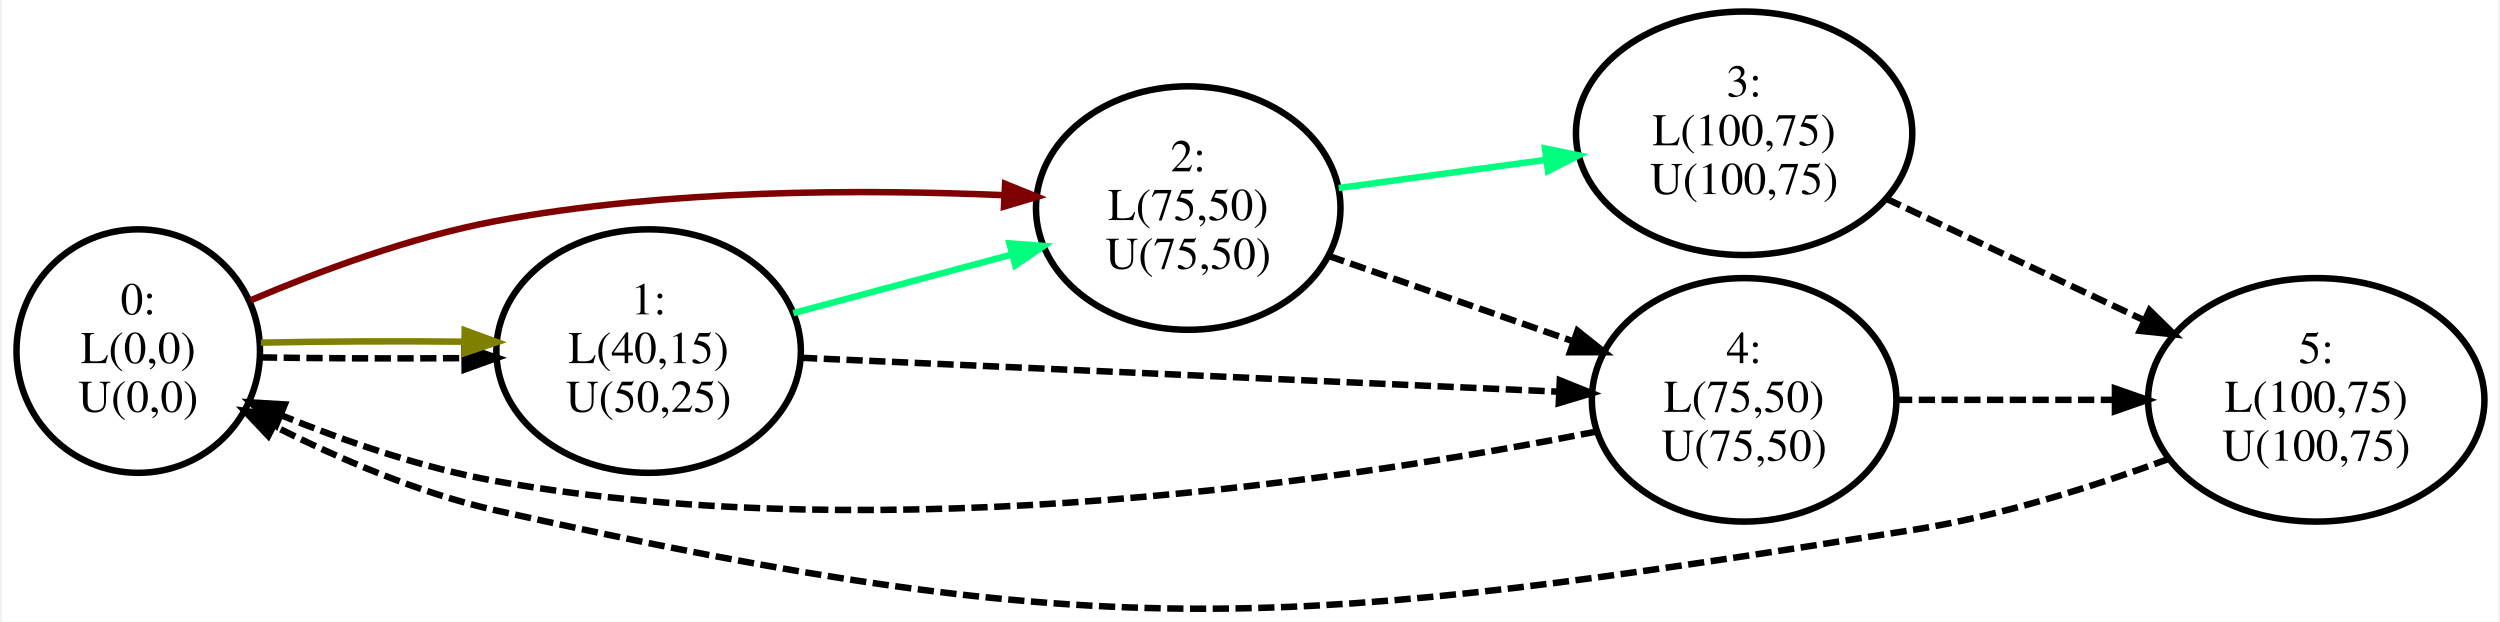
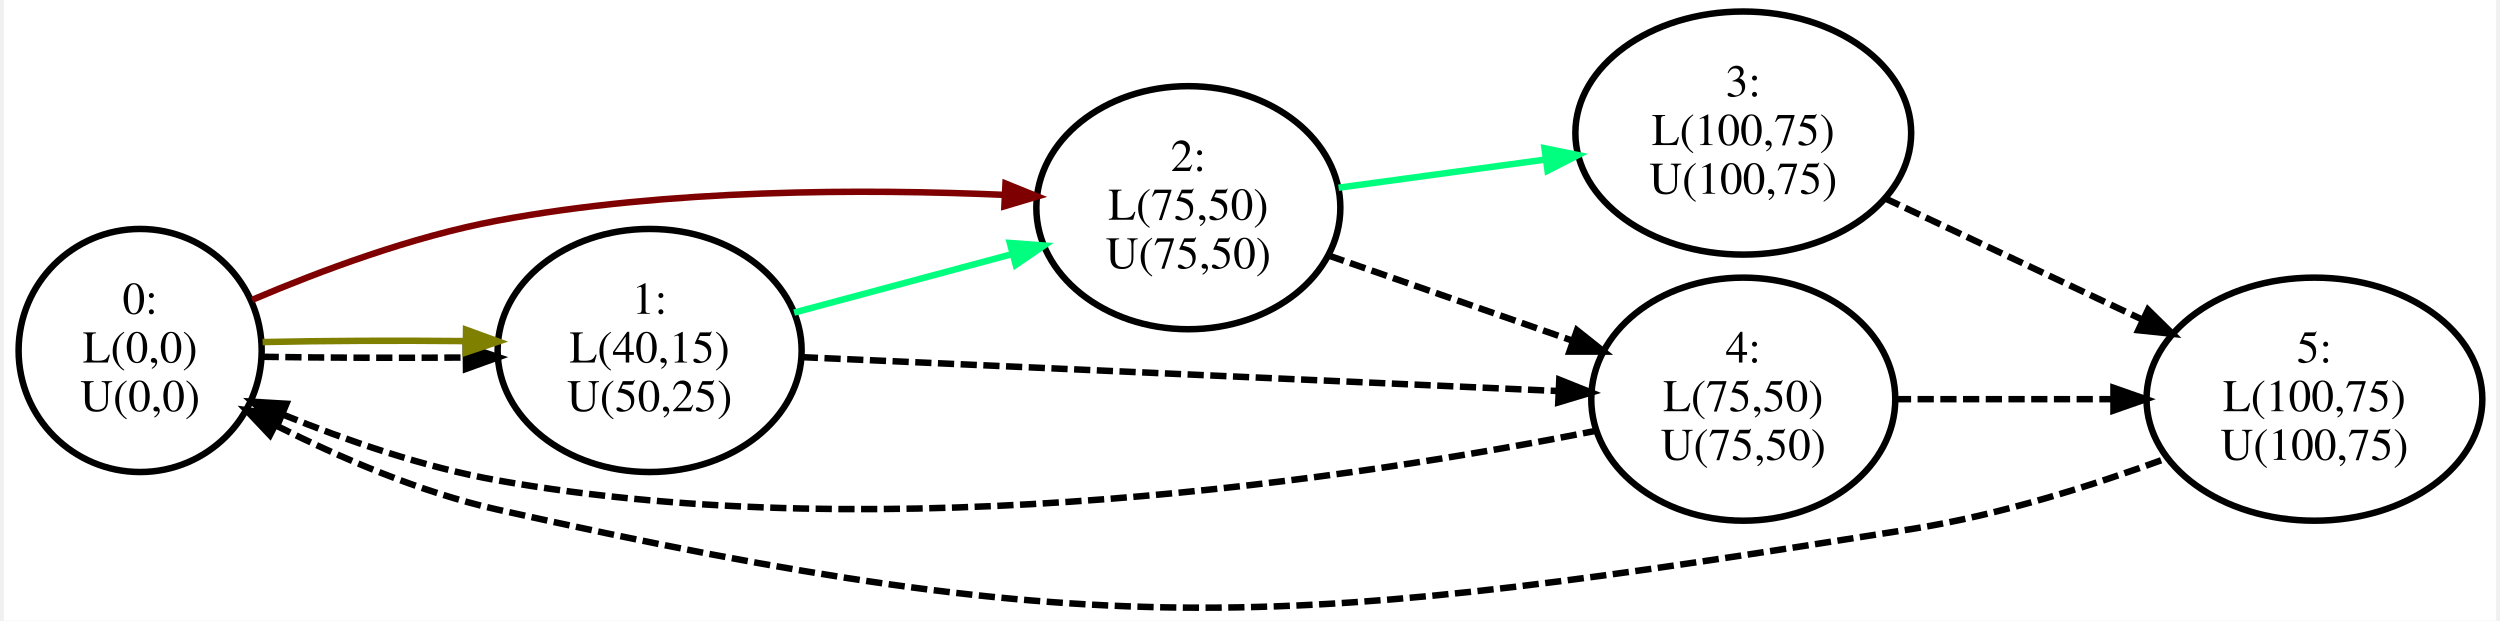
- <svg xmlns="http://www.w3.org/2000/svg" width="768pt" height="191pt" viewBox="0.00 0.00 768.00 191.26">
-   <g id="graph0" class="graph" transform="scale(1 1) rotate(0) translate(4 187.257)">
+ <svg xmlns="http://www.w3.org/2000/svg" width="576pt" height="143pt" viewBox="0.00 0.00 576.00 143.44">
+   <g id="graph0" class="graph" transform="scale(0.75 0.75) rotate(0) translate(4 187.257)">
    <polygon fill="white" stroke="none" points="-4,4 -4,-187.257 764,-187.257 764,4 -4,4" />
    <g id="node1" class="node">
      <ellipse fill="none" stroke="black" stroke-width="2" cx="38" cy="-79.257" rx="37.453" ry="37.453" />
      <text text-anchor="middle" x="38" y="-90.557" font-family="Times,serif" font-size="14.00">0:</text>
      <text text-anchor="middle" x="38" y="-75.557" font-family="Times,serif" font-size="14.00">L(0,0)</text>
      <text text-anchor="middle" x="38" y="-60.557" font-family="Times,serif" font-size="14.00">U(0,0)</text>
    </g>
    <g id="node2" class="node">
      <ellipse fill="none" stroke="black" stroke-width="2" cx="195" cy="-79.257" rx="46.839" ry="37.453" />
      <text text-anchor="middle" x="195" y="-90.557" font-family="Times,serif" font-size="14.00">1:</text>
      <text text-anchor="middle" x="195" y="-75.557" font-family="Times,serif" font-size="14.00">L(40,15)</text>
      <text text-anchor="middle" x="195" y="-60.557" font-family="Times,serif" font-size="14.00">U(50,25)</text>
    </g>
    <g id="edge1" class="edge">
      <path fill="none" stroke="black" stroke-width="2" stroke-dasharray="5,2" d="M75.733,-77.31C94.428,-77.003 117.547,-76.929 138.371,-77.088" />
      <polygon fill="black" stroke="black" stroke-width="2" points="138.347,-80.588 148.381,-77.185 138.415,-73.588 138.347,-80.588" />
    </g>
    <g id="edge2" class="edge">
      <path fill="none" stroke="#7f7f00" stroke-width="2" d="M75.733,-81.852C94.428,-82.262 117.547,-82.36 138.371,-82.148" />
      <polygon fill="#7f7f00" stroke="#7f7f00" stroke-width="2" points="138.427,-85.648 148.381,-82.019 138.336,-78.648 138.427,-85.648" />
    </g>
    <g id="node3" class="node">
      <ellipse fill="none" stroke="black" stroke-width="2" cx="361" cy="-123.257" rx="46.839" ry="37.453" />
      <text text-anchor="middle" x="361" y="-134.557" font-family="Times,serif" font-size="14.00">2:</text>
      <text text-anchor="middle" x="361" y="-119.557" font-family="Times,serif" font-size="14.00">L(75,50)</text>
      <text text-anchor="middle" x="361" y="-104.557" font-family="Times,serif" font-size="14.00">U(75,50)</text>
    </g>
    <g id="edge3" class="edge">
      <path fill="none" stroke="#7f0000" stroke-width="2" d="M72.538,-94.869C93.685,-103.873 121.847,-114.355 148,-119.257 200.422,-129.083 261.412,-129.068 304.48,-127.204" />
      <polygon fill="#7f0000" stroke="#7f0000" stroke-width="2" points="304.659,-130.699 314.48,-126.724 304.323,-123.707 304.659,-130.699" />
    </g>
-     <g id="edge4" class="edge">
-       <path fill="none" stroke="#00ff7f" stroke-width="2" d="M239.518,-90.932C260.173,-96.474 285.041,-103.146 306.807,-108.985" />
-       <polygon fill="#00ff7f" stroke="#00ff7f" stroke-width="2" points="305.998,-112.392 316.563,-111.603 307.812,-105.631 305.998,-112.392" />
-     </g>
    <g id="node4" class="node">
      <ellipse fill="none" stroke="black" stroke-width="2" cx="532" cy="-64.257" rx="46.839" ry="37.453" />
      <text text-anchor="middle" x="532" y="-75.557" font-family="Times,serif" font-size="14.00">4:</text>
      <text text-anchor="middle" x="532" y="-60.557" font-family="Times,serif" font-size="14.00">L(75,50)</text>
      <text text-anchor="middle" x="532" y="-45.557" font-family="Times,serif" font-size="14.00">U(75,50)</text>
    </g>
+     <g id="edge4" class="edge">
+       <path fill="none" stroke="black" stroke-width="2" stroke-dasharray="5,2" d="M81.815,-59.58C101.523,-51.566 125.486,-43.257 148,-39.257 269.209,-17.719 414.944,-40.288 486.678,-54.52" />
+       <polygon fill="black" stroke="black" stroke-width="2" points="80.384,-56.385 72.507,-63.47 83.083,-62.843 80.384,-56.385" />
+     </g>
+     <g id="node5" class="node">
+       <ellipse fill="none" stroke="black" stroke-width="2" cx="708" cy="-64.257" rx="51.738" ry="37.453" />
+       <text text-anchor="middle" x="708" y="-75.557" font-family="Times,serif" font-size="14.00">5:</text>
+       <text text-anchor="middle" x="708" y="-60.557" font-family="Times,serif" font-size="14.00">L(100,75)</text>
+       <text text-anchor="middle" x="708" y="-45.557" font-family="Times,serif" font-size="14.00">U(100,75)</text>
+     </g>
    <g id="edge5" class="edge">
+       <path fill="none" stroke="black" stroke-width="2" stroke-dasharray="5,2" d="M79.791,-56.18C99.702,-46.168 124.404,-35.54 148,-30.257 337.114,12.087 392.594,6.084 584,-24.257 610.835,-28.511 639.782,-37.679 662.848,-46.167" />
+       <polygon fill="black" stroke="black" stroke-width="2" points="77.995,-53.168 70.715,-60.866 81.206,-59.388 77.995,-53.168" />
+     </g>
+     <g id="edge6" class="edge">
+       <path fill="none" stroke="#00ff7f" stroke-width="2" d="M239.518,-90.932C260.173,-96.474 285.041,-103.146 306.807,-108.985" />
+       <polygon fill="#00ff7f" stroke="#00ff7f" stroke-width="2" points="305.998,-112.392 316.563,-111.603 307.812,-105.631 305.998,-112.392" />
+     </g>
+     <g id="edge7" class="edge">
      <path fill="none" stroke="black" stroke-width="2" stroke-dasharray="5,2" d="M241.878,-77.203C302.602,-74.484 409.596,-69.693 475.012,-66.764" />
      <polygon fill="black" stroke="black" stroke-width="2" points="475.306,-70.254 485.14,-66.31 474.993,-63.261 475.306,-70.254" />
    </g>
-     <g id="edge6" class="edge">
+     <g id="edge8" class="edge">
      <path fill="none" stroke="black" stroke-width="2" stroke-dasharray="5,2" d="M404.21,-108.521C426.981,-100.571 455.272,-90.694 479.349,-82.289" />
      <polygon fill="black" stroke="black" stroke-width="2" points="480.748,-85.507 489.036,-78.907 478.441,-78.899 480.748,-85.507" />
    </g>
-     <g id="node5" class="node">
+     <g id="node6" class="node">
      <ellipse fill="none" stroke="black" stroke-width="2" cx="532" cy="-146.257" rx="51.738" ry="37.453" />
      <text text-anchor="middle" x="532" y="-157.557" font-family="Times,serif" font-size="14.00">3:</text>
      <text text-anchor="middle" x="532" y="-142.557" font-family="Times,serif" font-size="14.00">L(100,75)</text>
      <text text-anchor="middle" x="532" y="-127.557" font-family="Times,serif" font-size="14.00">U(100,75)</text>
    </g>
-     <g id="edge7" class="edge">
+     <g id="edge9" class="edge">
      <path fill="none" stroke="#00ff7f" stroke-width="2" d="M407.289,-129.42C426.866,-132.085 450.052,-135.24 471.03,-138.095" />
      <polygon fill="#00ff7f" stroke="#00ff7f" stroke-width="2" points="470.744,-141.588 481.125,-139.469 471.688,-134.652 470.744,-141.588" />
    </g>
-     <g id="edge8" class="edge">
-       <path fill="none" stroke="black" stroke-width="2" stroke-dasharray="5,2" d="M486.678,-54.52C414.944,-40.288 269.209,-17.719 148,-39.257 125.486,-43.257 101.523,-51.566 81.815,-59.58" />
-       <polygon fill="black" stroke="black" stroke-width="2" points="80.384,-56.385 72.507,-63.47 83.083,-62.843 80.384,-56.385" />
-     </g>
-     <g id="node6" class="node">
-       <ellipse fill="none" stroke="black" stroke-width="2" cx="708" cy="-64.257" rx="51.738" ry="37.453" />
-       <text text-anchor="middle" x="708" y="-75.557" font-family="Times,serif" font-size="14.00">5:</text>
-       <text text-anchor="middle" x="708" y="-60.557" font-family="Times,serif" font-size="14.00">L(100,75)</text>
-       <text text-anchor="middle" x="708" y="-45.557" font-family="Times,serif" font-size="14.00">U(100,75)</text>
-     </g>
-     <g id="edge9" class="edge">
+     <g id="edge10" class="edge">
      <path fill="none" stroke="black" stroke-width="2" stroke-dasharray="5,2" d="M578.716,-64.257C599.23,-64.257 623.731,-64.257 645.797,-64.257" />
      <polygon fill="black" stroke="black" stroke-width="2" points="646.073,-67.757 656.072,-64.257 646.072,-60.757 646.073,-67.757" />
    </g>
-     <g id="edge10" class="edge">
+     <g id="edge11" class="edge">
      <path fill="none" stroke="black" stroke-width="2" stroke-dasharray="5,2" d="M575.565,-126.197C599.58,-114.88 629.768,-100.653 655.156,-88.689" />
      <polygon fill="black" stroke="black" stroke-width="2" points="656.717,-91.822 664.271,-84.393 653.733,-85.49 656.717,-91.822" />
    </g>
-     <g id="edge11" class="edge">
-       <path fill="none" stroke="black" stroke-width="2" stroke-dasharray="5,2" d="M662.848,-46.167C639.782,-37.679 610.835,-28.511 584,-24.257 392.594,6.084 337.114,12.087 148,-30.257 124.404,-35.54 99.702,-46.168 79.791,-56.18" />
-       <polygon fill="black" stroke="black" stroke-width="2" points="77.995,-53.168 70.715,-60.866 81.206,-59.388 77.995,-53.168" />
-     </g>
  </g>
</svg>
